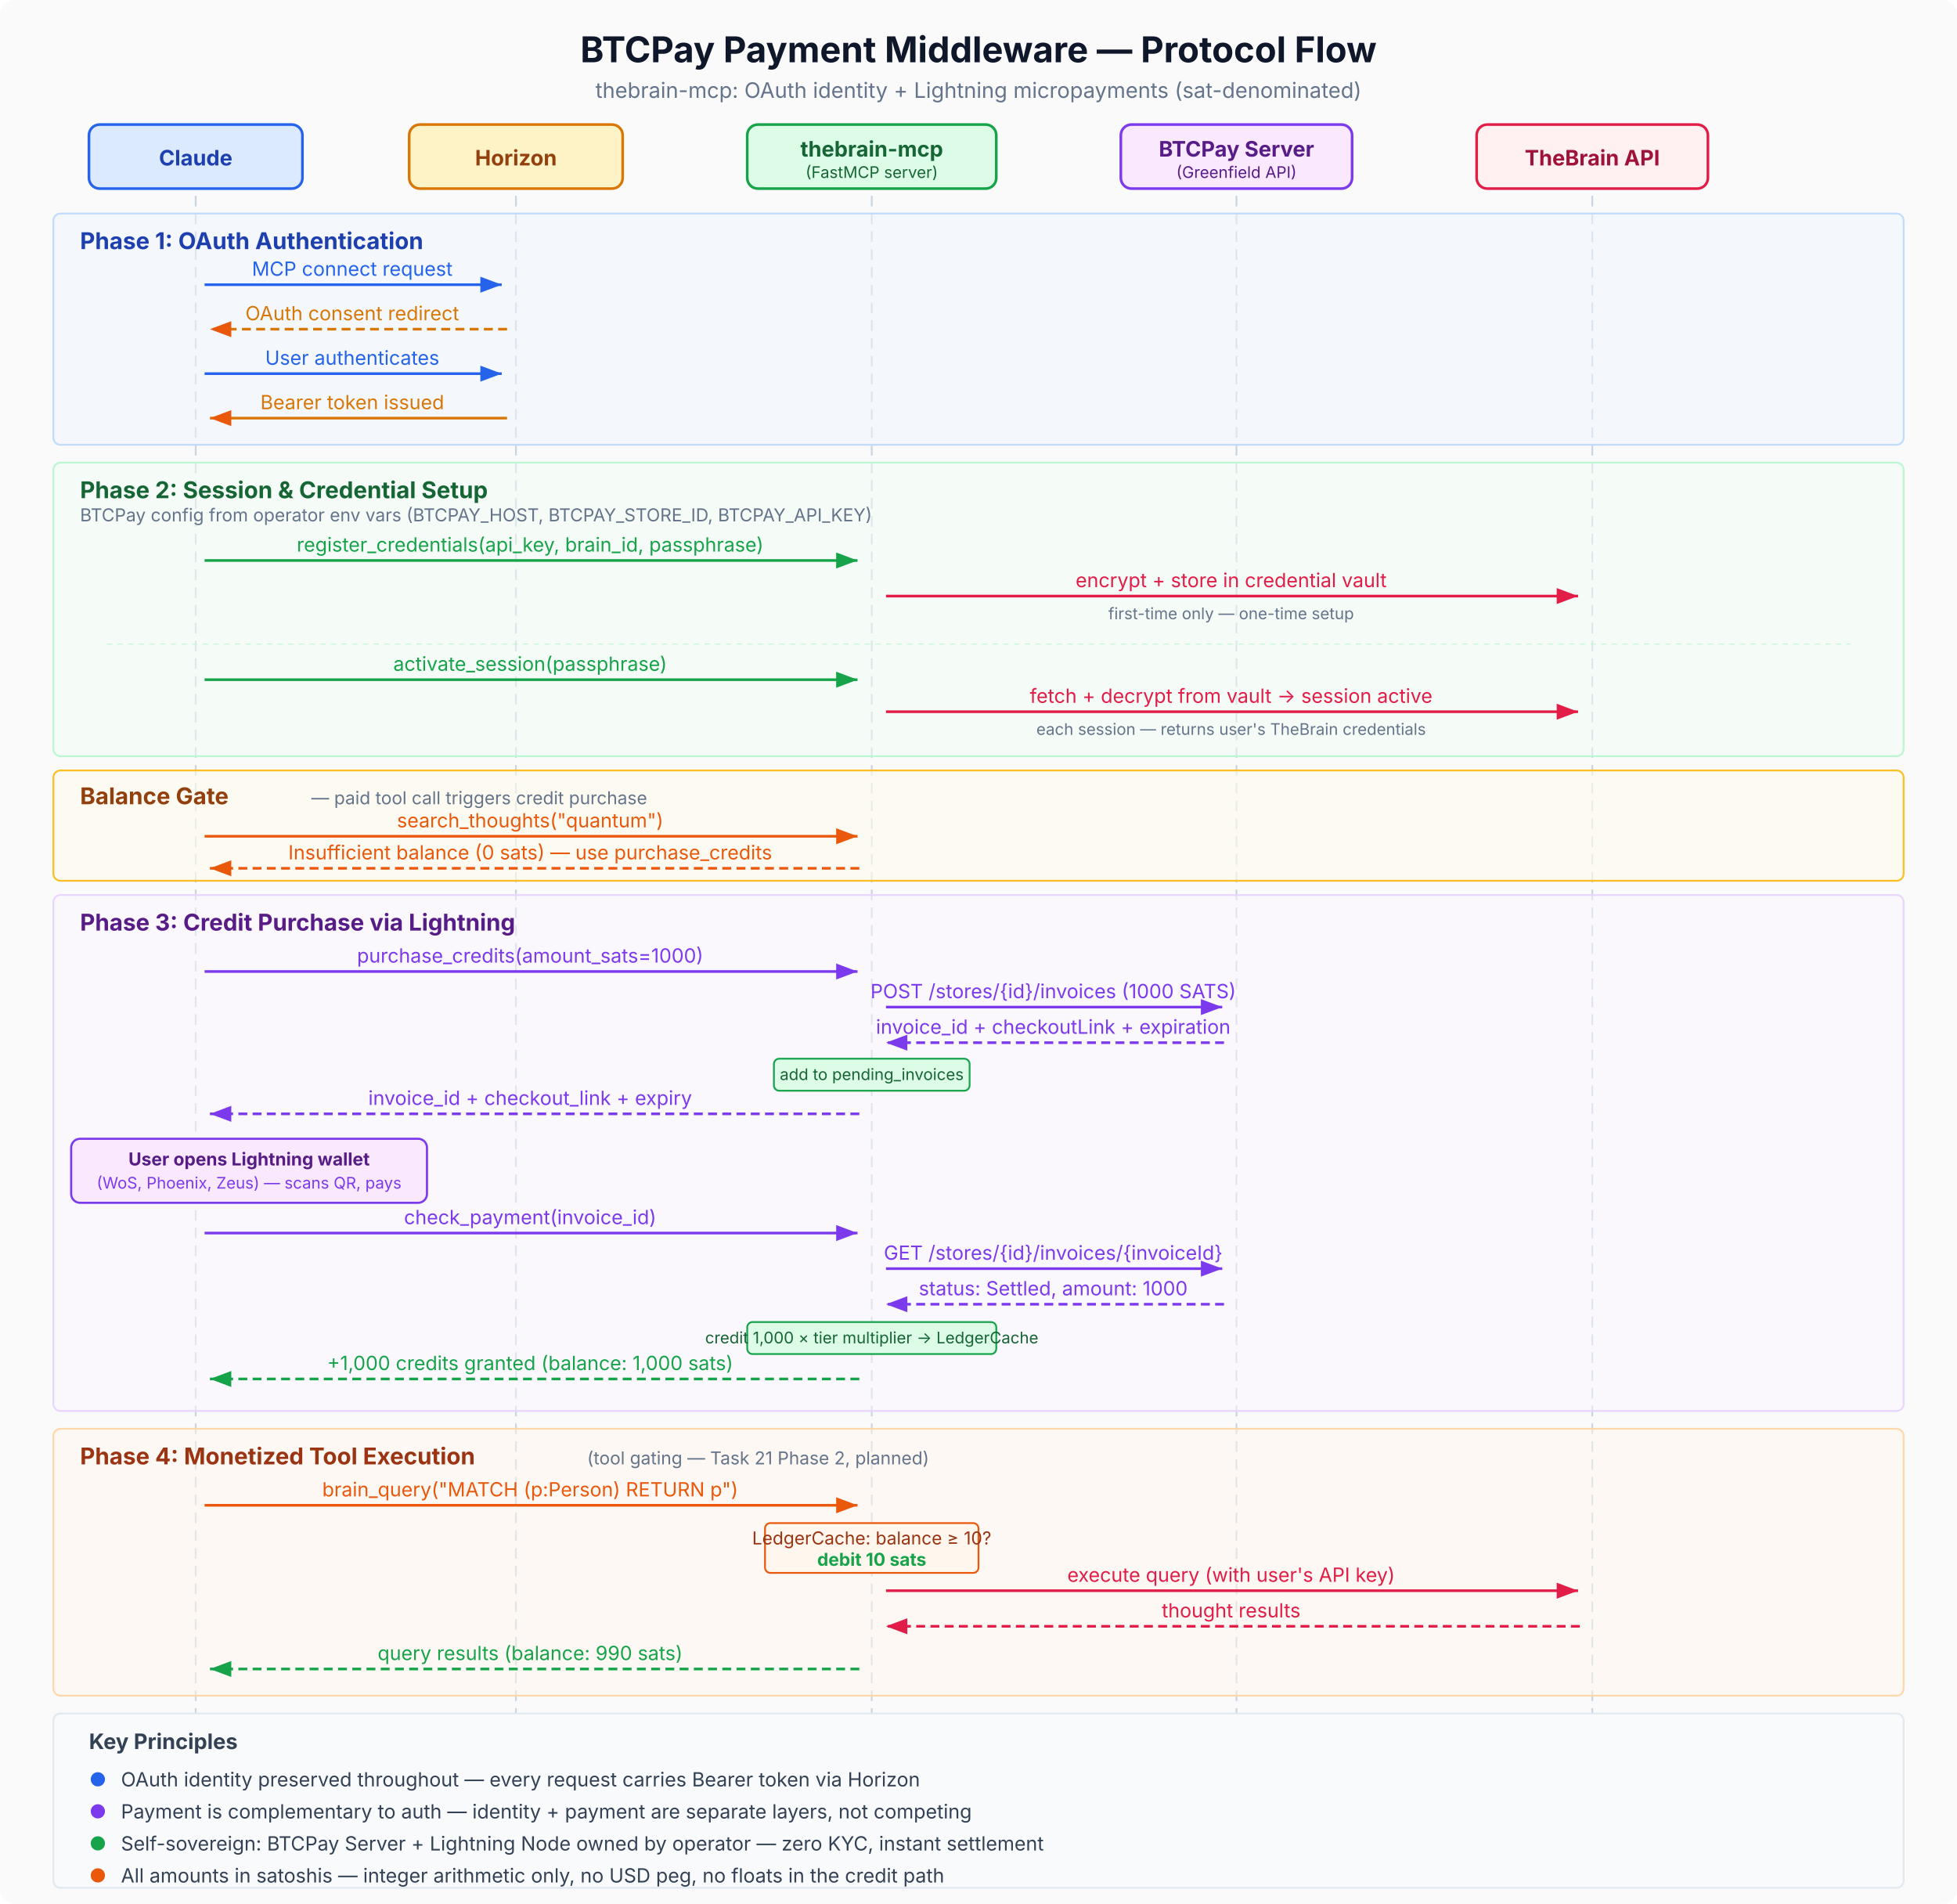
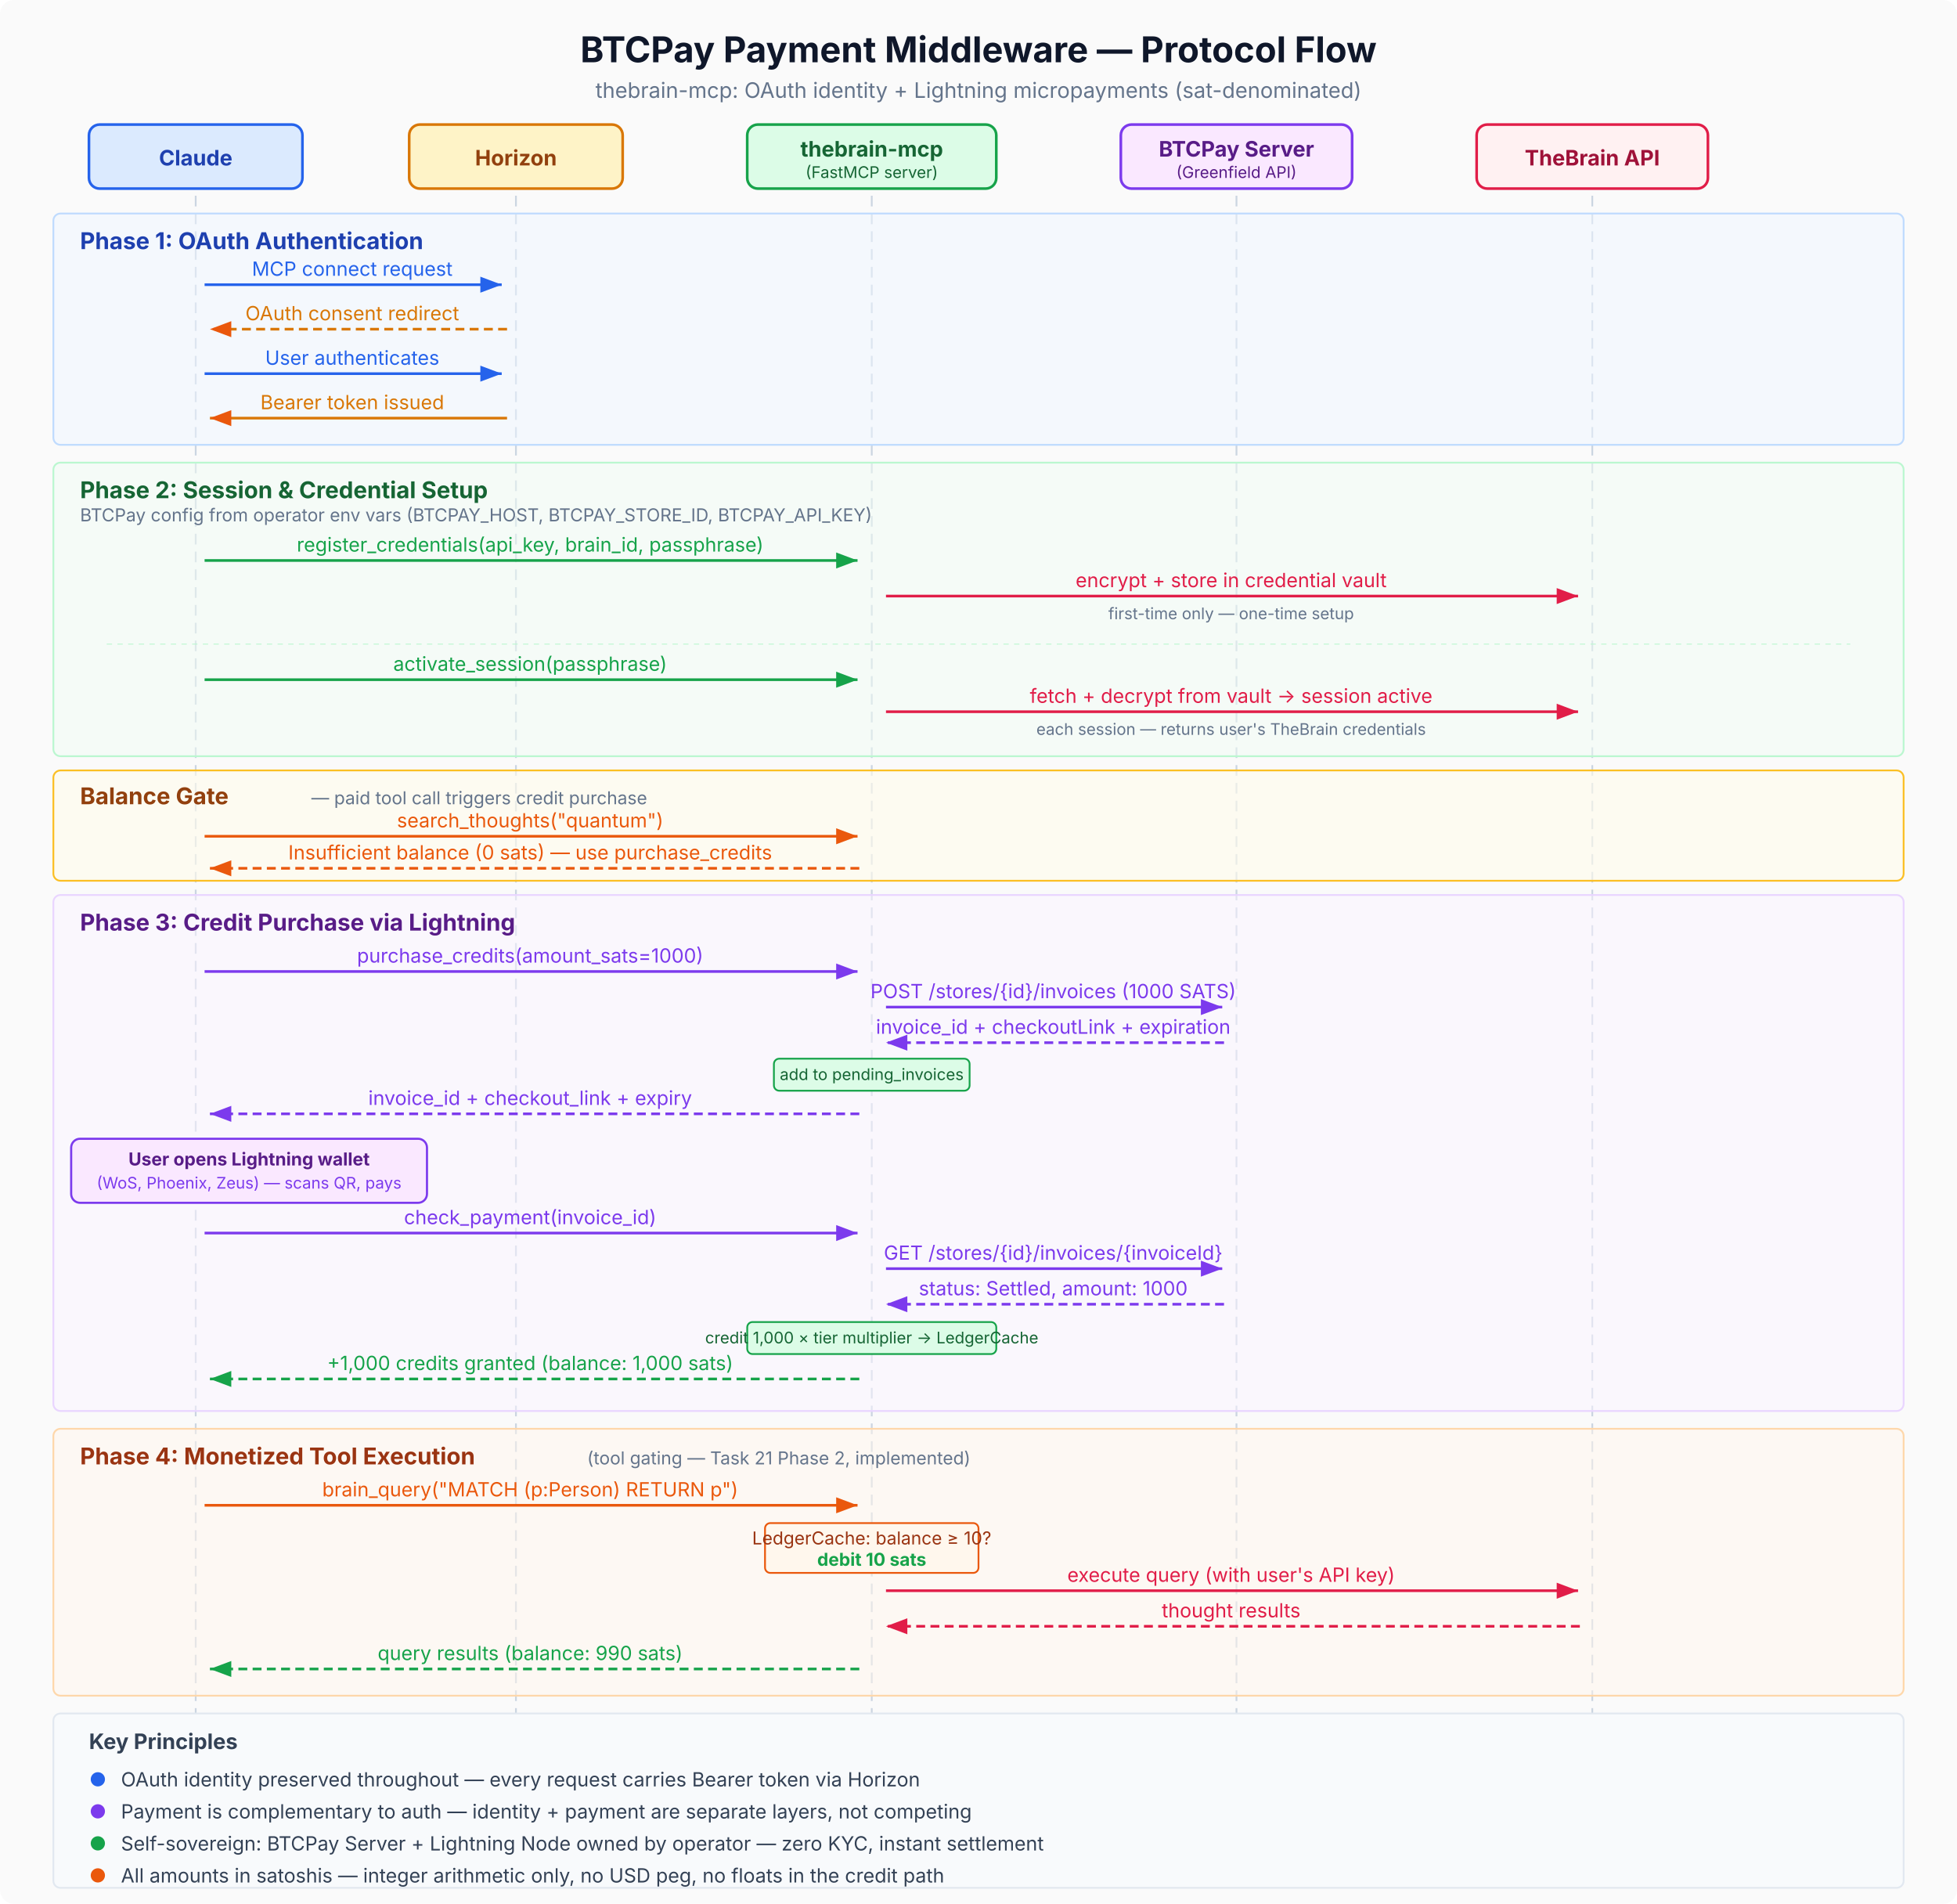
<svg xmlns="http://www.w3.org/2000/svg" viewBox="0 0 1100 1070" font-family="system-ui, -apple-system, sans-serif" font-size="13">
  <defs>
    <marker id="arrow" markerWidth="8" markerHeight="6" refX="8" refY="3" orient="auto">
      <path d="M0,0 L8,3 L0,6 Z" fill="#334155" />
    </marker>
    <marker id="arrow-green" markerWidth="8" markerHeight="6" refX="8" refY="3" orient="auto">
      <path d="M0,0 L8,3 L0,6 Z" fill="#16a34a" />
    </marker>
    <marker id="arrow-orange" markerWidth="8" markerHeight="6" refX="8" refY="3" orient="auto">
      <path d="M0,0 L8,3 L0,6 Z" fill="#ea580c" />
    </marker>
    <marker id="arrow-blue" markerWidth="8" markerHeight="6" refX="8" refY="3" orient="auto">
      <path d="M0,0 L8,3 L0,6 Z" fill="#2563eb" />
    </marker>
    <marker id="arrow-purple" markerWidth="8" markerHeight="6" refX="8" refY="3" orient="auto">
      <path d="M0,0 L8,3 L0,6 Z" fill="#7c3aed" />
    </marker>
    <marker id="arrow-red" markerWidth="8" markerHeight="6" refX="8" refY="3" orient="auto">
      <path d="M0,0 L8,3 L0,6 Z" fill="#e11d48" />
    </marker>
  </defs>
  <rect width="1100" height="1070" fill="#fafafa" rx="8" />
  <text x="550" y="35" text-anchor="middle" font-size="20" font-weight="bold" fill="#0f172a">BTCPay Payment Middleware — Protocol Flow</text>
  <text x="550" y="55" text-anchor="middle" font-size="12" fill="#64748b">thebrain-mcp: OAuth identity + Lightning micropayments (sat-denominated)</text>
  <g font-size="12" font-weight="bold" text-anchor="middle">
    <rect x="50" y="70" width="120" height="36" rx="6" fill="#dbeafe" stroke="#2563eb" stroke-width="1.5" />
    <text x="110" y="93" fill="#1e40af">Claude</text>
    <rect x="230" y="70" width="120" height="36" rx="6" fill="#fef3c7" stroke="#d97706" stroke-width="1.5" />
    <text x="290" y="93" fill="#92400e">Horizon</text>
    <rect x="420" y="70" width="140" height="36" rx="6" fill="#dcfce7" stroke="#16a34a" stroke-width="1.5" />
    <text x="490" y="88" fill="#166534">thebrain-mcp</text>
    <text x="490" y="100" font-size="9" font-weight="normal" fill="#166534">(FastMCP server)</text>
    <rect x="630" y="70" width="130" height="36" rx="6" fill="#fae8ff" stroke="#7c3aed" stroke-width="1.5" />
    <text x="695" y="88" fill="#581c87">BTCPay Server</text>
    <text x="695" y="100" font-size="9" font-weight="normal" fill="#581c87">(Greenfield API)</text>
    <rect x="830" y="70" width="130" height="36" rx="6" fill="#fff1f2" stroke="#e11d48" stroke-width="1.5" />
    <text x="895" y="93" fill="#9f1239">TheBrain API</text>
  </g>
  <g stroke="#cbd5e1" stroke-width="1" stroke-dasharray="6,4">
    <line x1="110" y1="110" x2="110" y2="1045" />
    <line x1="290" y1="110" x2="290" y2="1045" />
    <line x1="490" y1="110" x2="490" y2="1045" />
    <line x1="695" y1="110" x2="695" y2="1045" />
    <line x1="895" y1="110" x2="895" y2="1045" />
  </g>
  <rect x="30" y="120" width="1040" height="130" rx="4" fill="#eff6ff" fill-opacity="0.5" stroke="#bfdbfe" stroke-width="1" />
  <text x="45" y="140" font-size="13" font-weight="bold" fill="#1e40af">Phase 1: OAuth Authentication</text>
  <line x1="115" y1="160" x2="282" y2="160" stroke="#2563eb" stroke-width="1.5" marker-end="url(#arrow-blue)" />
  <text x="198" y="155" text-anchor="middle" font-size="11" fill="#2563eb">MCP connect request</text>
  <line x1="285" y1="185" x2="118" y2="185" stroke="#d97706" stroke-width="1.5" stroke-dasharray="5,3" marker-end="url(#arrow-orange)" />
  <text x="198" y="180" text-anchor="middle" font-size="11" fill="#d97706">OAuth consent redirect</text>
  <line x1="115" y1="210" x2="282" y2="210" stroke="#2563eb" stroke-width="1.5" marker-end="url(#arrow-blue)" />
  <text x="198" y="205" text-anchor="middle" font-size="11" fill="#2563eb">User authenticates</text>
  <line x1="285" y1="235" x2="118" y2="235" stroke="#d97706" stroke-width="1.5" marker-end="url(#arrow-orange)" />
  <text x="198" y="230" text-anchor="middle" font-size="11" fill="#d97706">Bearer token issued</text>
  <rect x="30" y="260" width="1040" height="165" rx="4" fill="#f0fdf4" fill-opacity="0.5" stroke="#bbf7d0" stroke-width="1" />
  <text x="45" y="280" font-size="13" font-weight="bold" fill="#166534">Phase 2: Session &amp; Credential Setup</text>
  <text x="45" y="293" font-size="10" fill="#64748b">BTCPay config from operator env vars (BTCPAY_HOST, BTCPAY_STORE_ID, BTCPAY_API_KEY)</text>
  <line x1="115" y1="315" x2="482" y2="315" stroke="#16a34a" stroke-width="1.5" marker-end="url(#arrow-green)" />
  <text x="298" y="310" text-anchor="middle" font-size="11" fill="#16a34a">register_credentials(api_key, brain_id, passphrase)</text>
  <line x1="498" y1="335" x2="887" y2="335" stroke="#e11d48" stroke-width="1.5" marker-end="url(#arrow-red)" />
  <text x="692" y="330" text-anchor="middle" font-size="11" fill="#e11d48">encrypt + store in credential vault</text>
  <text x="692" y="348" text-anchor="middle" font-size="9" fill="#64748b">first-time only — one-time setup</text>
  <line x1="60" y1="362" x2="1040" y2="362" stroke="#bbf7d0" stroke-width="0.5" stroke-dasharray="3,3" />
  <line x1="115" y1="382" x2="482" y2="382" stroke="#16a34a" stroke-width="1.5" marker-end="url(#arrow-green)" />
  <text x="298" y="377" text-anchor="middle" font-size="11" fill="#16a34a">activate_session(passphrase)</text>
  <line x1="498" y1="400" x2="887" y2="400" stroke="#e11d48" stroke-width="1.5" marker-end="url(#arrow-red)" />
  <text x="692" y="395" text-anchor="middle" font-size="11" fill="#e11d48">fetch + decrypt from vault → session active</text>
  <text x="692" y="413" text-anchor="middle" font-size="9" fill="#64748b">each session — returns user's TheBrain credentials</text>
  <rect x="30" y="433" width="1040" height="62" rx="4" fill="#fffbeb" fill-opacity="0.6" stroke="#fbbf24" stroke-width="1" />
  <text x="45" y="452" font-size="13" font-weight="bold" fill="#92400e">Balance Gate</text>
  <text x="175" y="452" font-size="10" fill="#64748b">— paid tool call triggers credit purchase</text>
  <line x1="115" y1="470" x2="482" y2="470" stroke="#ea580c" stroke-width="1.5" marker-end="url(#arrow-orange)" />
  <text x="298" y="465" text-anchor="middle" font-size="11" fill="#ea580c">search_thoughts("quantum")</text>
  <line x1="483" y1="488" x2="118" y2="488" stroke="#ea580c" stroke-width="1.5" stroke-dasharray="5,3" marker-end="url(#arrow-orange)" />
  <text x="298" y="483" text-anchor="middle" font-size="11" fill="#ea580c">Insufficient balance (0 sats) — use purchase_credits</text>
  <rect x="30" y="503" width="1040" height="290" rx="4" fill="#faf5ff" fill-opacity="0.5" stroke="#e9d5ff" stroke-width="1" />
  <text x="45" y="523" font-size="13" font-weight="bold" fill="#581c87">Phase 3: Credit Purchase via Lightning</text>
  <line x1="115" y1="546" x2="482" y2="546" stroke="#7c3aed" stroke-width="1.5" marker-end="url(#arrow-purple)" />
  <text x="298" y="541" text-anchor="middle" font-size="11" fill="#7c3aed">purchase_credits(amount_sats=1000)</text>
  <line x1="498" y1="566" x2="687" y2="566" stroke="#7c3aed" stroke-width="1.5" marker-end="url(#arrow-purple)" />
  <text x="592" y="561" text-anchor="middle" font-size="11" fill="#7c3aed">POST /stores/{id}/invoices (1000 SATS)</text>
  <line x1="688" y1="586" x2="498" y2="586" stroke="#7c3aed" stroke-width="1.5" stroke-dasharray="5,3" marker-end="url(#arrow-purple)" />
  <text x="592" y="581" text-anchor="middle" font-size="11" fill="#7c3aed">invoice_id + checkoutLink + expiration</text>
  <rect x="435" y="595" width="110" height="18" rx="3" fill="#dcfce7" stroke="#16a34a" stroke-width="1" />
  <text x="490" y="607" text-anchor="middle" font-size="9" fill="#166534">add to pending_invoices</text>
  <line x1="483" y1="626" x2="118" y2="626" stroke="#7c3aed" stroke-width="1.5" stroke-dasharray="5,3" marker-end="url(#arrow-purple)" />
  <text x="298" y="621" text-anchor="middle" font-size="11" fill="#7c3aed">invoice_id + checkout_link + expiry</text>
  <rect x="40" y="640" width="200" height="36" rx="5" fill="#fae8ff" stroke="#7c3aed" stroke-width="1.2" />
  <text x="140" y="655" text-anchor="middle" font-size="10" font-weight="bold" fill="#581c87">User opens Lightning wallet</text>
  <text x="140" y="668" text-anchor="middle" font-size="9" fill="#7c3aed">(WoS, Phoenix, Zeus) — scans QR, pays</text>
  <line x1="115" y1="693" x2="482" y2="693" stroke="#7c3aed" stroke-width="1.5" marker-end="url(#arrow-purple)" />
  <text x="298" y="688" text-anchor="middle" font-size="11" fill="#7c3aed">check_payment(invoice_id)</text>
  <line x1="498" y1="713" x2="687" y2="713" stroke="#7c3aed" stroke-width="1.5" marker-end="url(#arrow-purple)" />
  <text x="592" y="708" text-anchor="middle" font-size="11" fill="#7c3aed">GET /stores/{id}/invoices/{invoiceId}</text>
  <line x1="688" y1="733" x2="498" y2="733" stroke="#7c3aed" stroke-width="1.5" stroke-dasharray="5,3" marker-end="url(#arrow-purple)" />
  <text x="592" y="728" text-anchor="middle" font-size="11" fill="#7c3aed">status: Settled, amount: 1000</text>
  <rect x="420" y="743" width="140" height="18" rx="3" fill="#dcfce7" stroke="#16a34a" stroke-width="1" />
  <text x="490" y="755" text-anchor="middle" font-size="9" fill="#166534">credit 1,000 × tier multiplier → LedgerCache</text>
  <line x1="483" y1="775" x2="118" y2="775" stroke="#16a34a" stroke-width="1.5" stroke-dasharray="5,3" marker-end="url(#arrow-green)" />
  <text x="298" y="770" text-anchor="middle" font-size="11" fill="#16a34a">+1,000 credits granted (balance: 1,000 sats)</text>
  <rect x="30" y="803" width="1040" height="150" rx="4" fill="#fff7ed" fill-opacity="0.5" stroke="#fed7aa" stroke-width="1" />
  <text x="45" y="823" font-size="13" font-weight="bold" fill="#9a3412">Phase 4: Monetized Tool Execution</text>
-   <text x="330" y="823" font-size="10" fill="#64748b">(tool gating — Task 21 Phase 2, planned)</text>
+   <text x="330" y="823" font-size="10" fill="#64748b">(tool gating — Task 21 Phase 2, implemented)</text>
  <line x1="115" y1="846" x2="482" y2="846" stroke="#ea580c" stroke-width="1.5" marker-end="url(#arrow-orange)" />
  <text x="298" y="841" text-anchor="middle" font-size="11" fill="#ea580c">brain_query("MATCH (p:Person) RETURN p")</text>
  <rect x="430" y="856" width="120" height="28" rx="3" fill="#fff7ed" stroke="#ea580c" stroke-width="1" />
  <text x="490" y="868" text-anchor="middle" font-size="10" fill="#9a3412">LedgerCache: balance ≥ 10?</text>
  <text x="490" y="880" text-anchor="middle" font-size="10" fill="#16a34a" font-weight="bold">debit 10 sats</text>
  <line x1="498" y1="894" x2="887" y2="894" stroke="#e11d48" stroke-width="1.5" marker-end="url(#arrow-red)" />
  <text x="692" y="889" text-anchor="middle" font-size="11" fill="#e11d48">execute query (with user's API key)</text>
  <line x1="888" y1="914" x2="498" y2="914" stroke="#e11d48" stroke-width="1.5" stroke-dasharray="5,3" marker-end="url(#arrow-red)" />
  <text x="692" y="909" text-anchor="middle" font-size="11" fill="#e11d48">thought results</text>
  <line x1="483" y1="938" x2="118" y2="938" stroke="#16a34a" stroke-width="1.5" stroke-dasharray="5,3" marker-end="url(#arrow-green)" />
  <text x="298" y="933" text-anchor="middle" font-size="11" fill="#16a34a">query results (balance: 990 sats)</text>
  <rect x="30" y="963" width="1040" height="98" rx="4" fill="#f8fafc" stroke="#e2e8f0" stroke-width="1" />
  <text x="50" y="983" font-size="12" font-weight="bold" fill="#334155">Key Principles</text>
  <circle cx="55" cy="1000" r="4" fill="#2563eb" />
  <text x="68" y="1004" font-size="11" fill="#334155">OAuth identity preserved throughout — every request carries Bearer token via Horizon</text>
  <circle cx="55" cy="1018" r="4" fill="#7c3aed" />
  <text x="68" y="1022" font-size="11" fill="#334155">Payment is complementary to auth — identity + payment are separate layers, not competing</text>
  <circle cx="55" cy="1036" r="4" fill="#16a34a" />
  <text x="68" y="1040" font-size="11" fill="#334155">Self-sovereign: BTCPay Server + Lightning Node owned by operator — zero KYC, instant settlement</text>
  <circle cx="55" cy="1054" r="4" fill="#ea580c" />
  <text x="68" y="1058" font-size="11" fill="#334155">All amounts in satoshis — integer arithmetic only, no USD peg, no floats in the credit path</text>
</svg>
